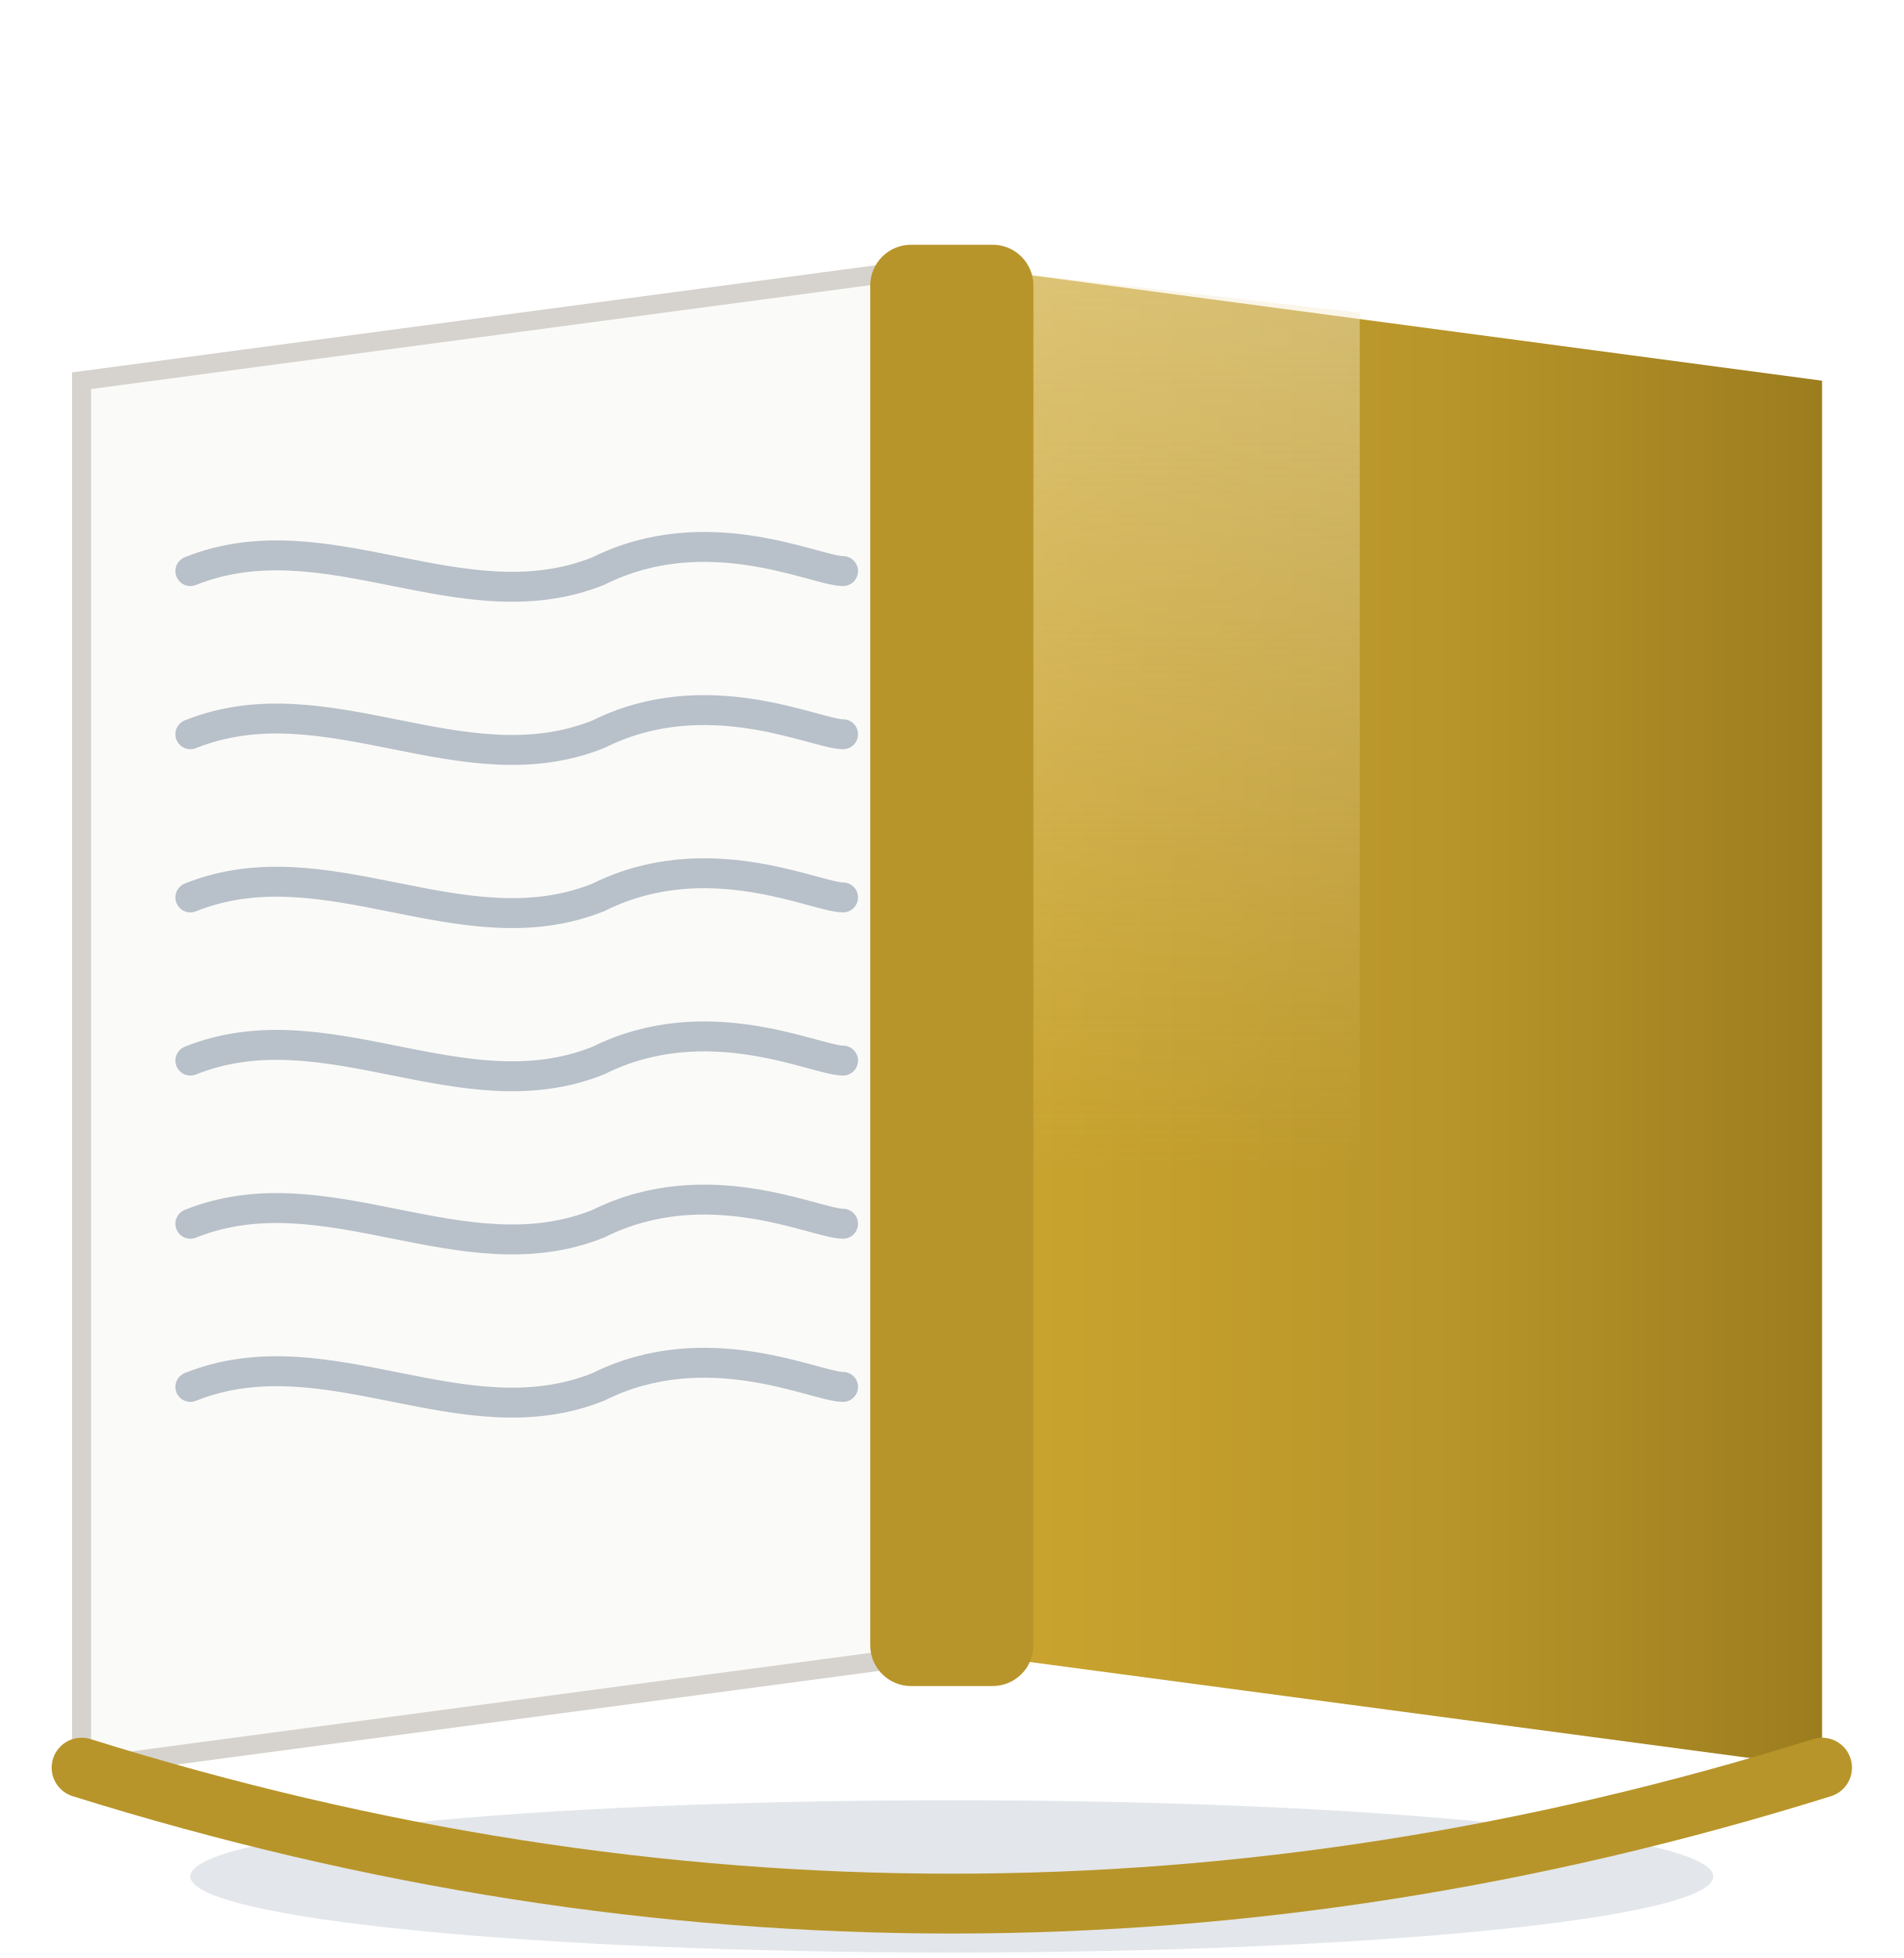
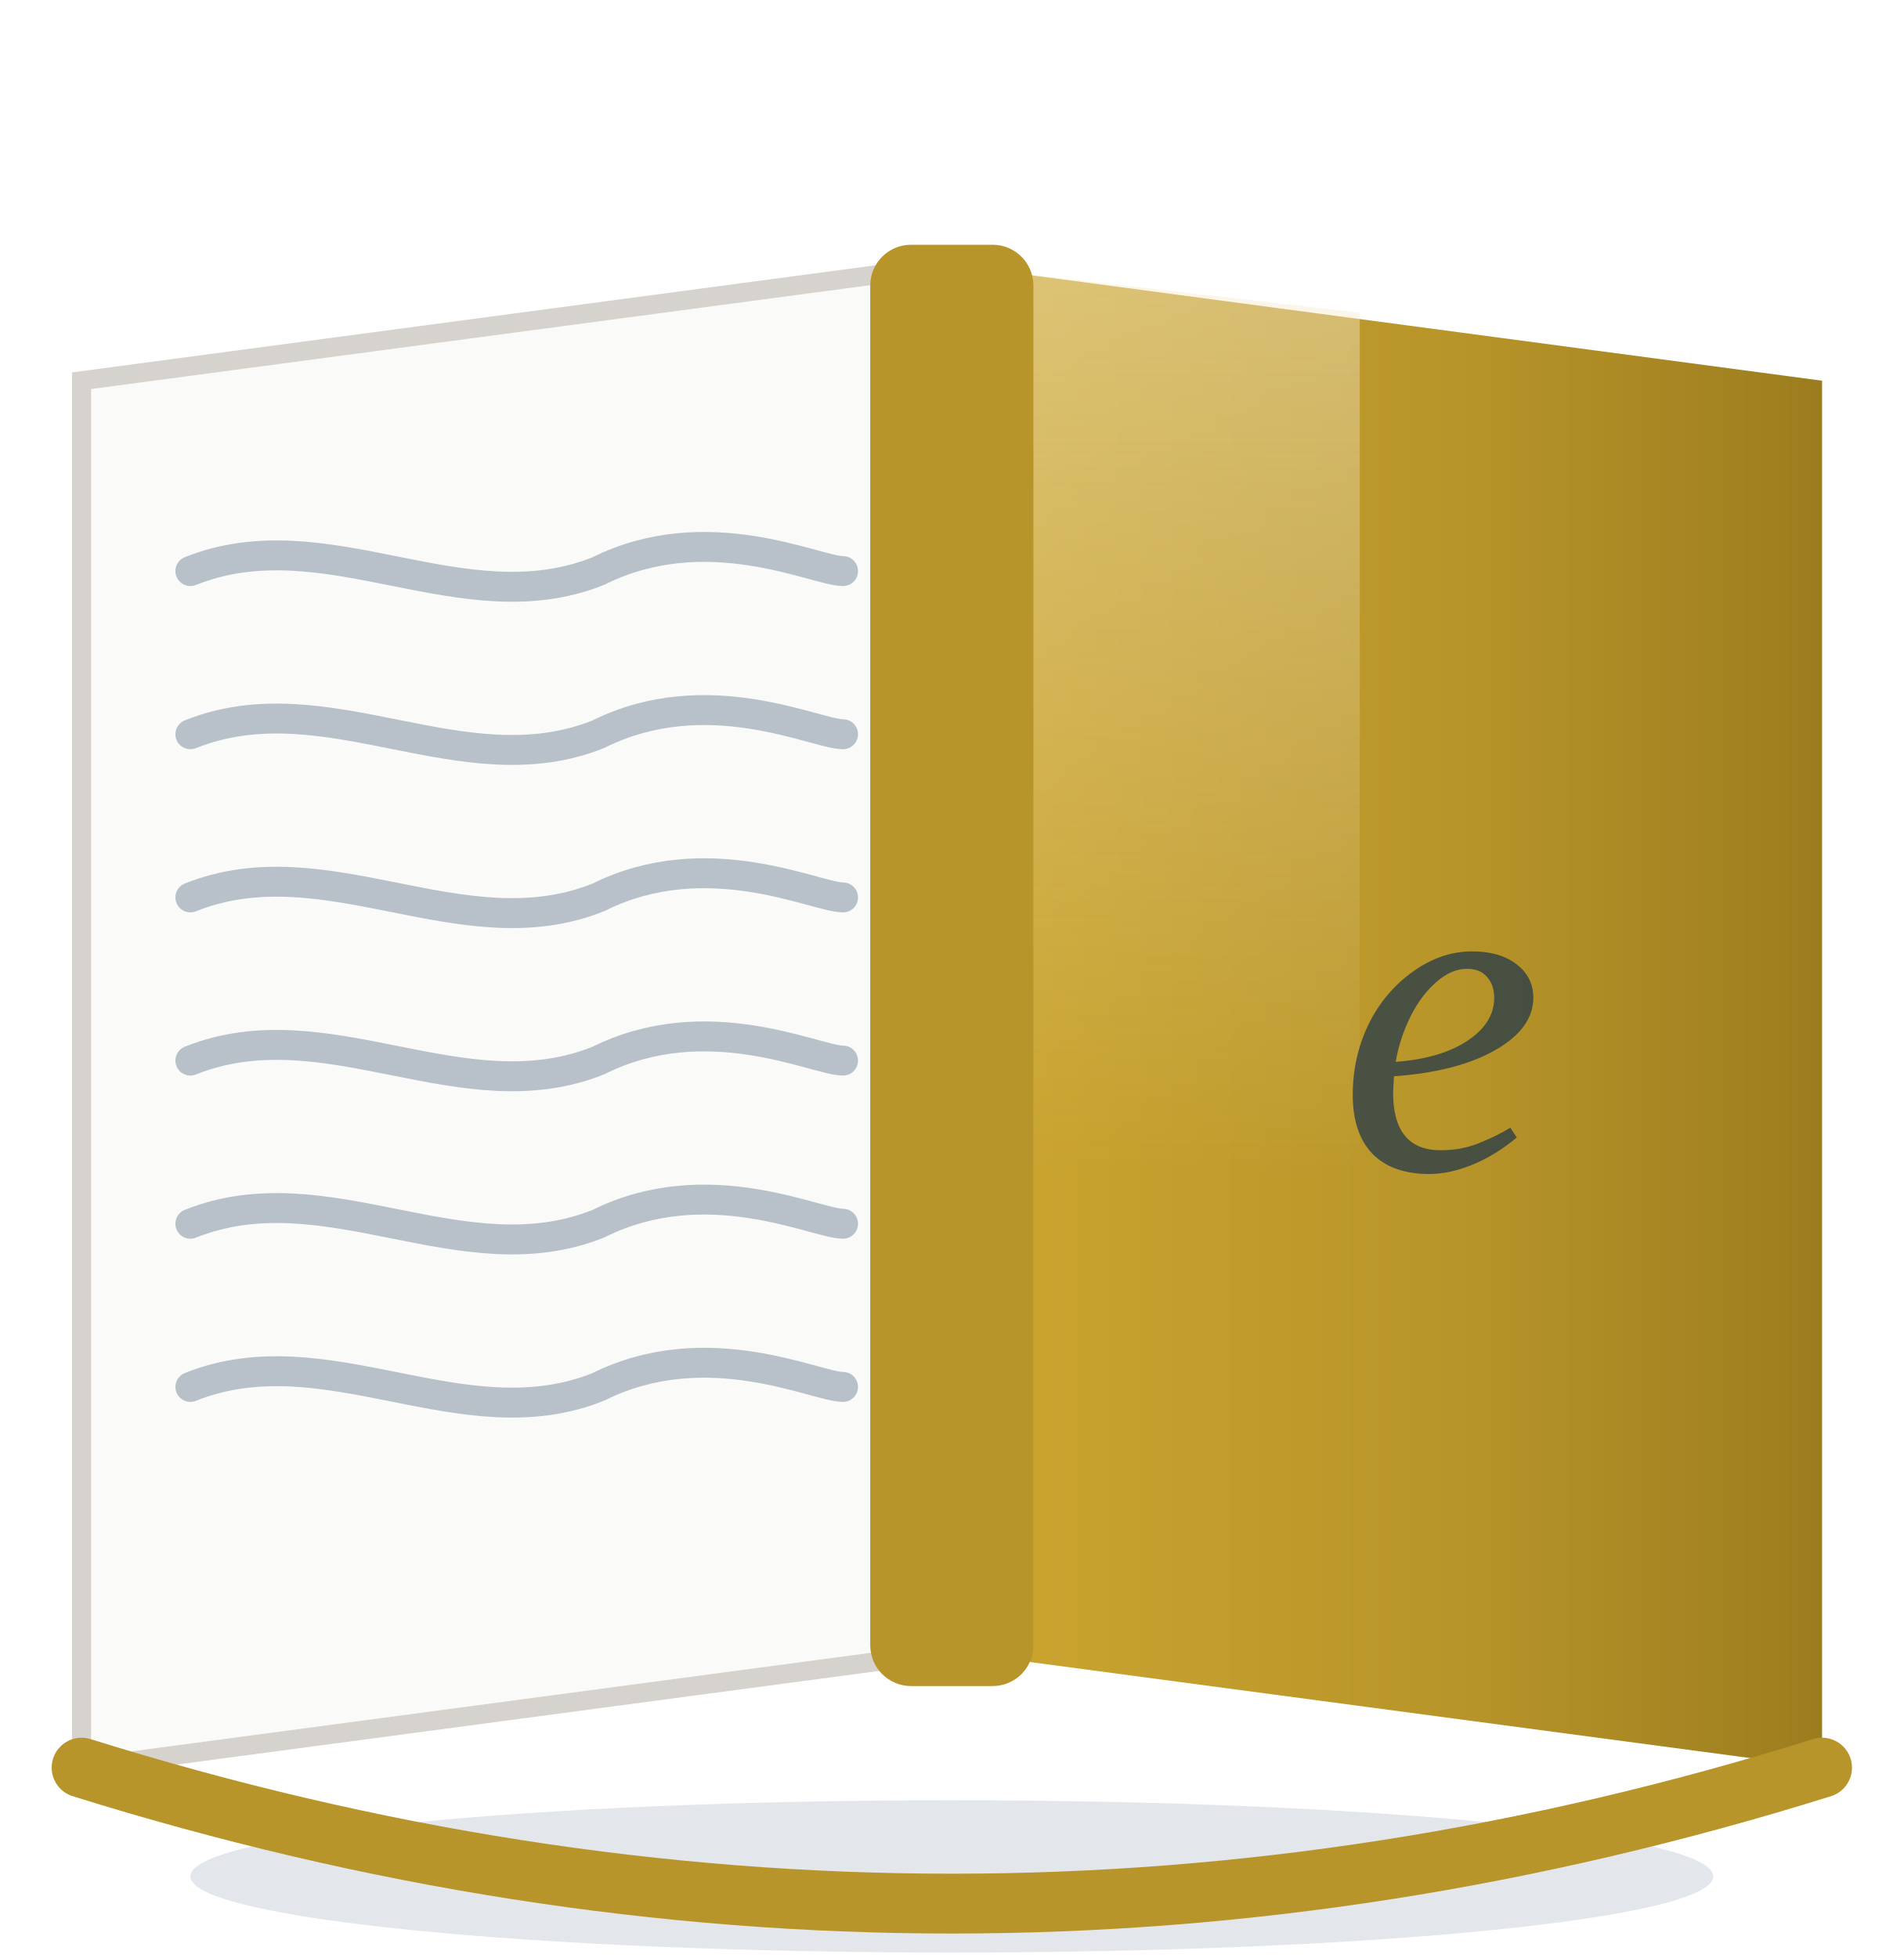
<svg xmlns="http://www.w3.org/2000/svg" viewBox="0 0 70 72" role="img" aria-label="Pocket Libros">
  <defs>
    <linearGradient id="gp2" x1="0%" y1="0%" x2="100%" y2="0%">
      <stop offset="0%" stop-color="#CAA42E" />
      <stop offset="55%" stop-color="#B8952A" />
      <stop offset="100%" stop-color="#9C7D1E" />
    </linearGradient>
    <linearGradient id="gs2" x1="0%" y1="0%" x2="0%" y2="100%">
      <stop offset="0%" stop-color="#F5EACC" stop-opacity="0.45" />
      <stop offset="65%" stop-color="#F5EACC" stop-opacity="0" />
    </linearGradient>
    <clipPath id="lc2">
      <path d="M3,14 L33,10 L33,61 L3,65 Z" />
    </clipPath>
  </defs>
  <ellipse cx="35" cy="69" rx="28" ry="2.8" fill="#0D2B4E" opacity="0.12" />
  <path d="M3,14 L33,10 L33,61 L3,65 Z" fill="#FAFAF8" stroke="#D6D3CE" stroke-width="0.7" />
  <g clip-path="url(#lc2)" fill="none" stroke="#0D2B4E" stroke-width="1.1" stroke-linecap="round" opacity="0.28">
    <path d="M7,21 C12,19 17,23 22,21 C26,19 30,21 31,21" />
    <path d="M7,27 C12,25 17,29 22,27 C26,25 30,27 31,27" />
    <path d="M7,33 C12,31 17,35 22,33 C26,31 30,33 31,33" />
    <path d="M7,39 C12,37 17,41 22,39 C26,37 30,39 31,39" />
    <path d="M7,45 C12,43 17,47 22,45 C26,43 30,45 31,45" />
    <path d="M7,51 C12,49 17,53 22,51 C26,49 30,51 31,51" />
  </g>
  <path d="M37,10 L67,14 L67,65 L37,61 Z" fill="url(#gp2)" />
  <path d="M37,10 L50,11.5 L50,61 L37,61 Z" fill="url(#gs2)" />
+   <text x="53" y="43" font-family="Georgia,'Times New Roman',serif" font-size="17" font-style="italic" fill="#0D2B4E" text-anchor="middle" opacity="0.65">e</text>
  <rect x="32" y="9" width="6" height="53" rx="1.5" fill="#B8952A" />
  <path d="M3,65 Q35,75 67,65" fill="none" stroke="#B8952A" stroke-width="2.2" stroke-linecap="round" />
</svg>
